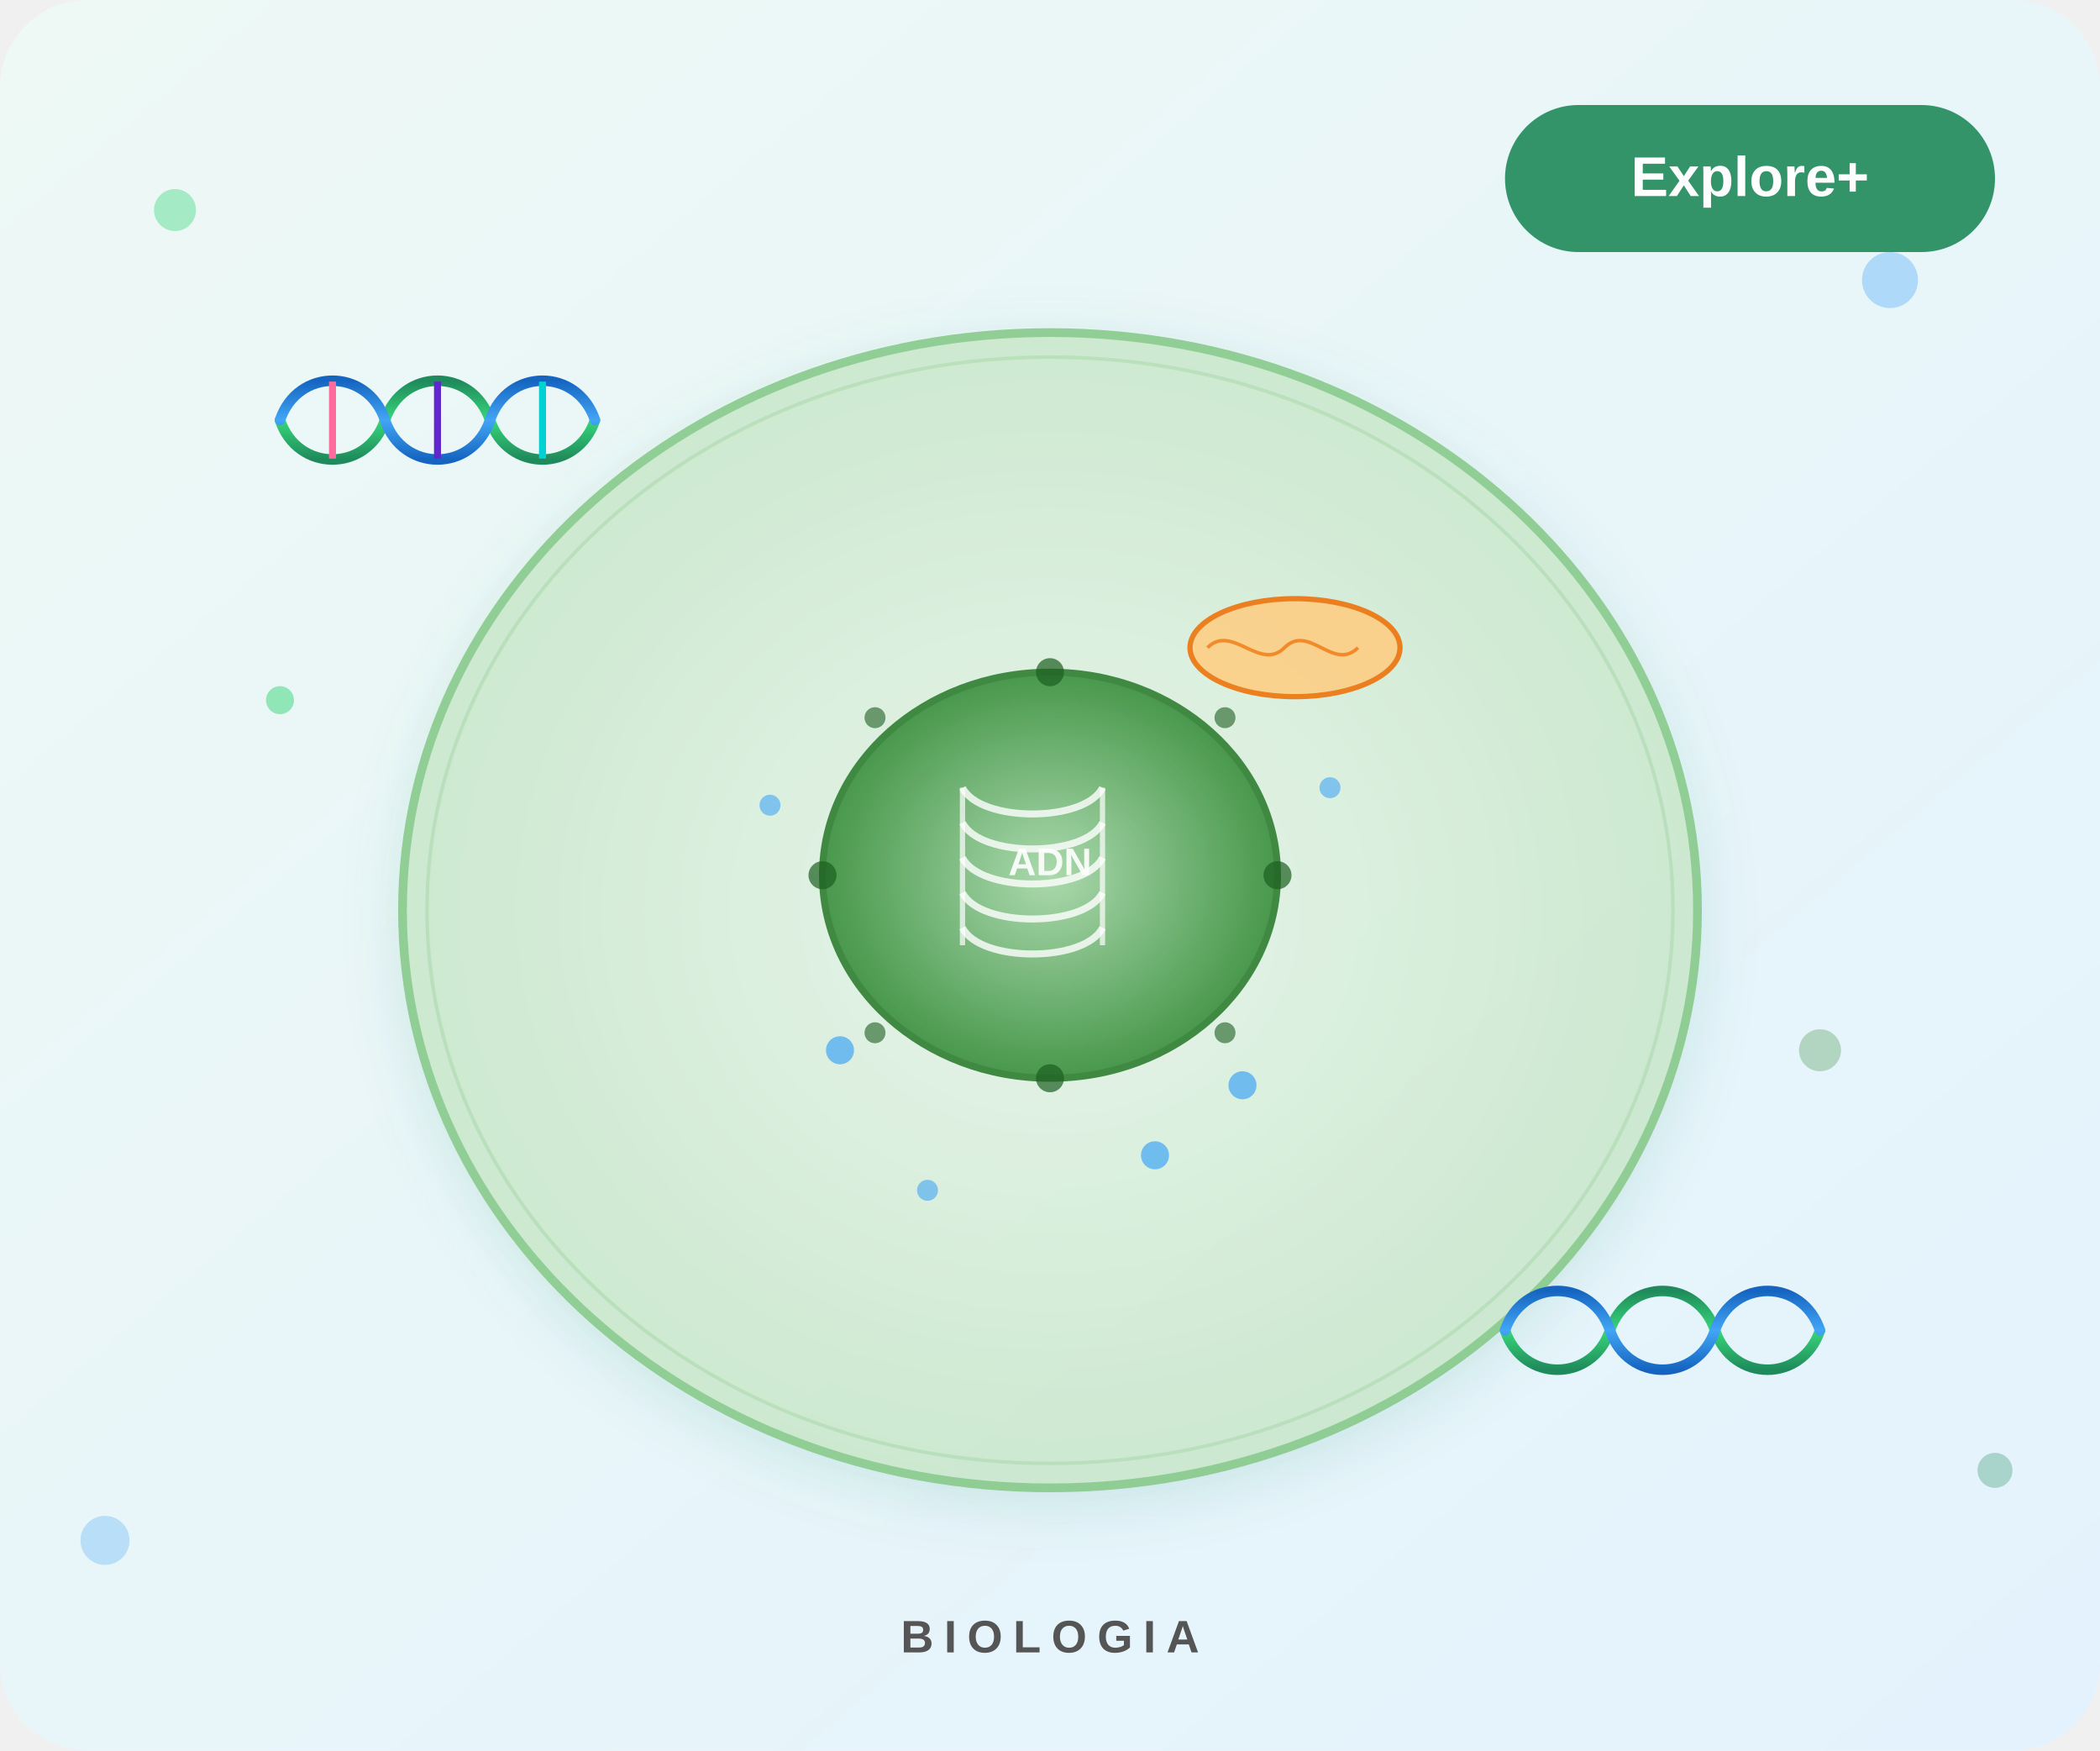
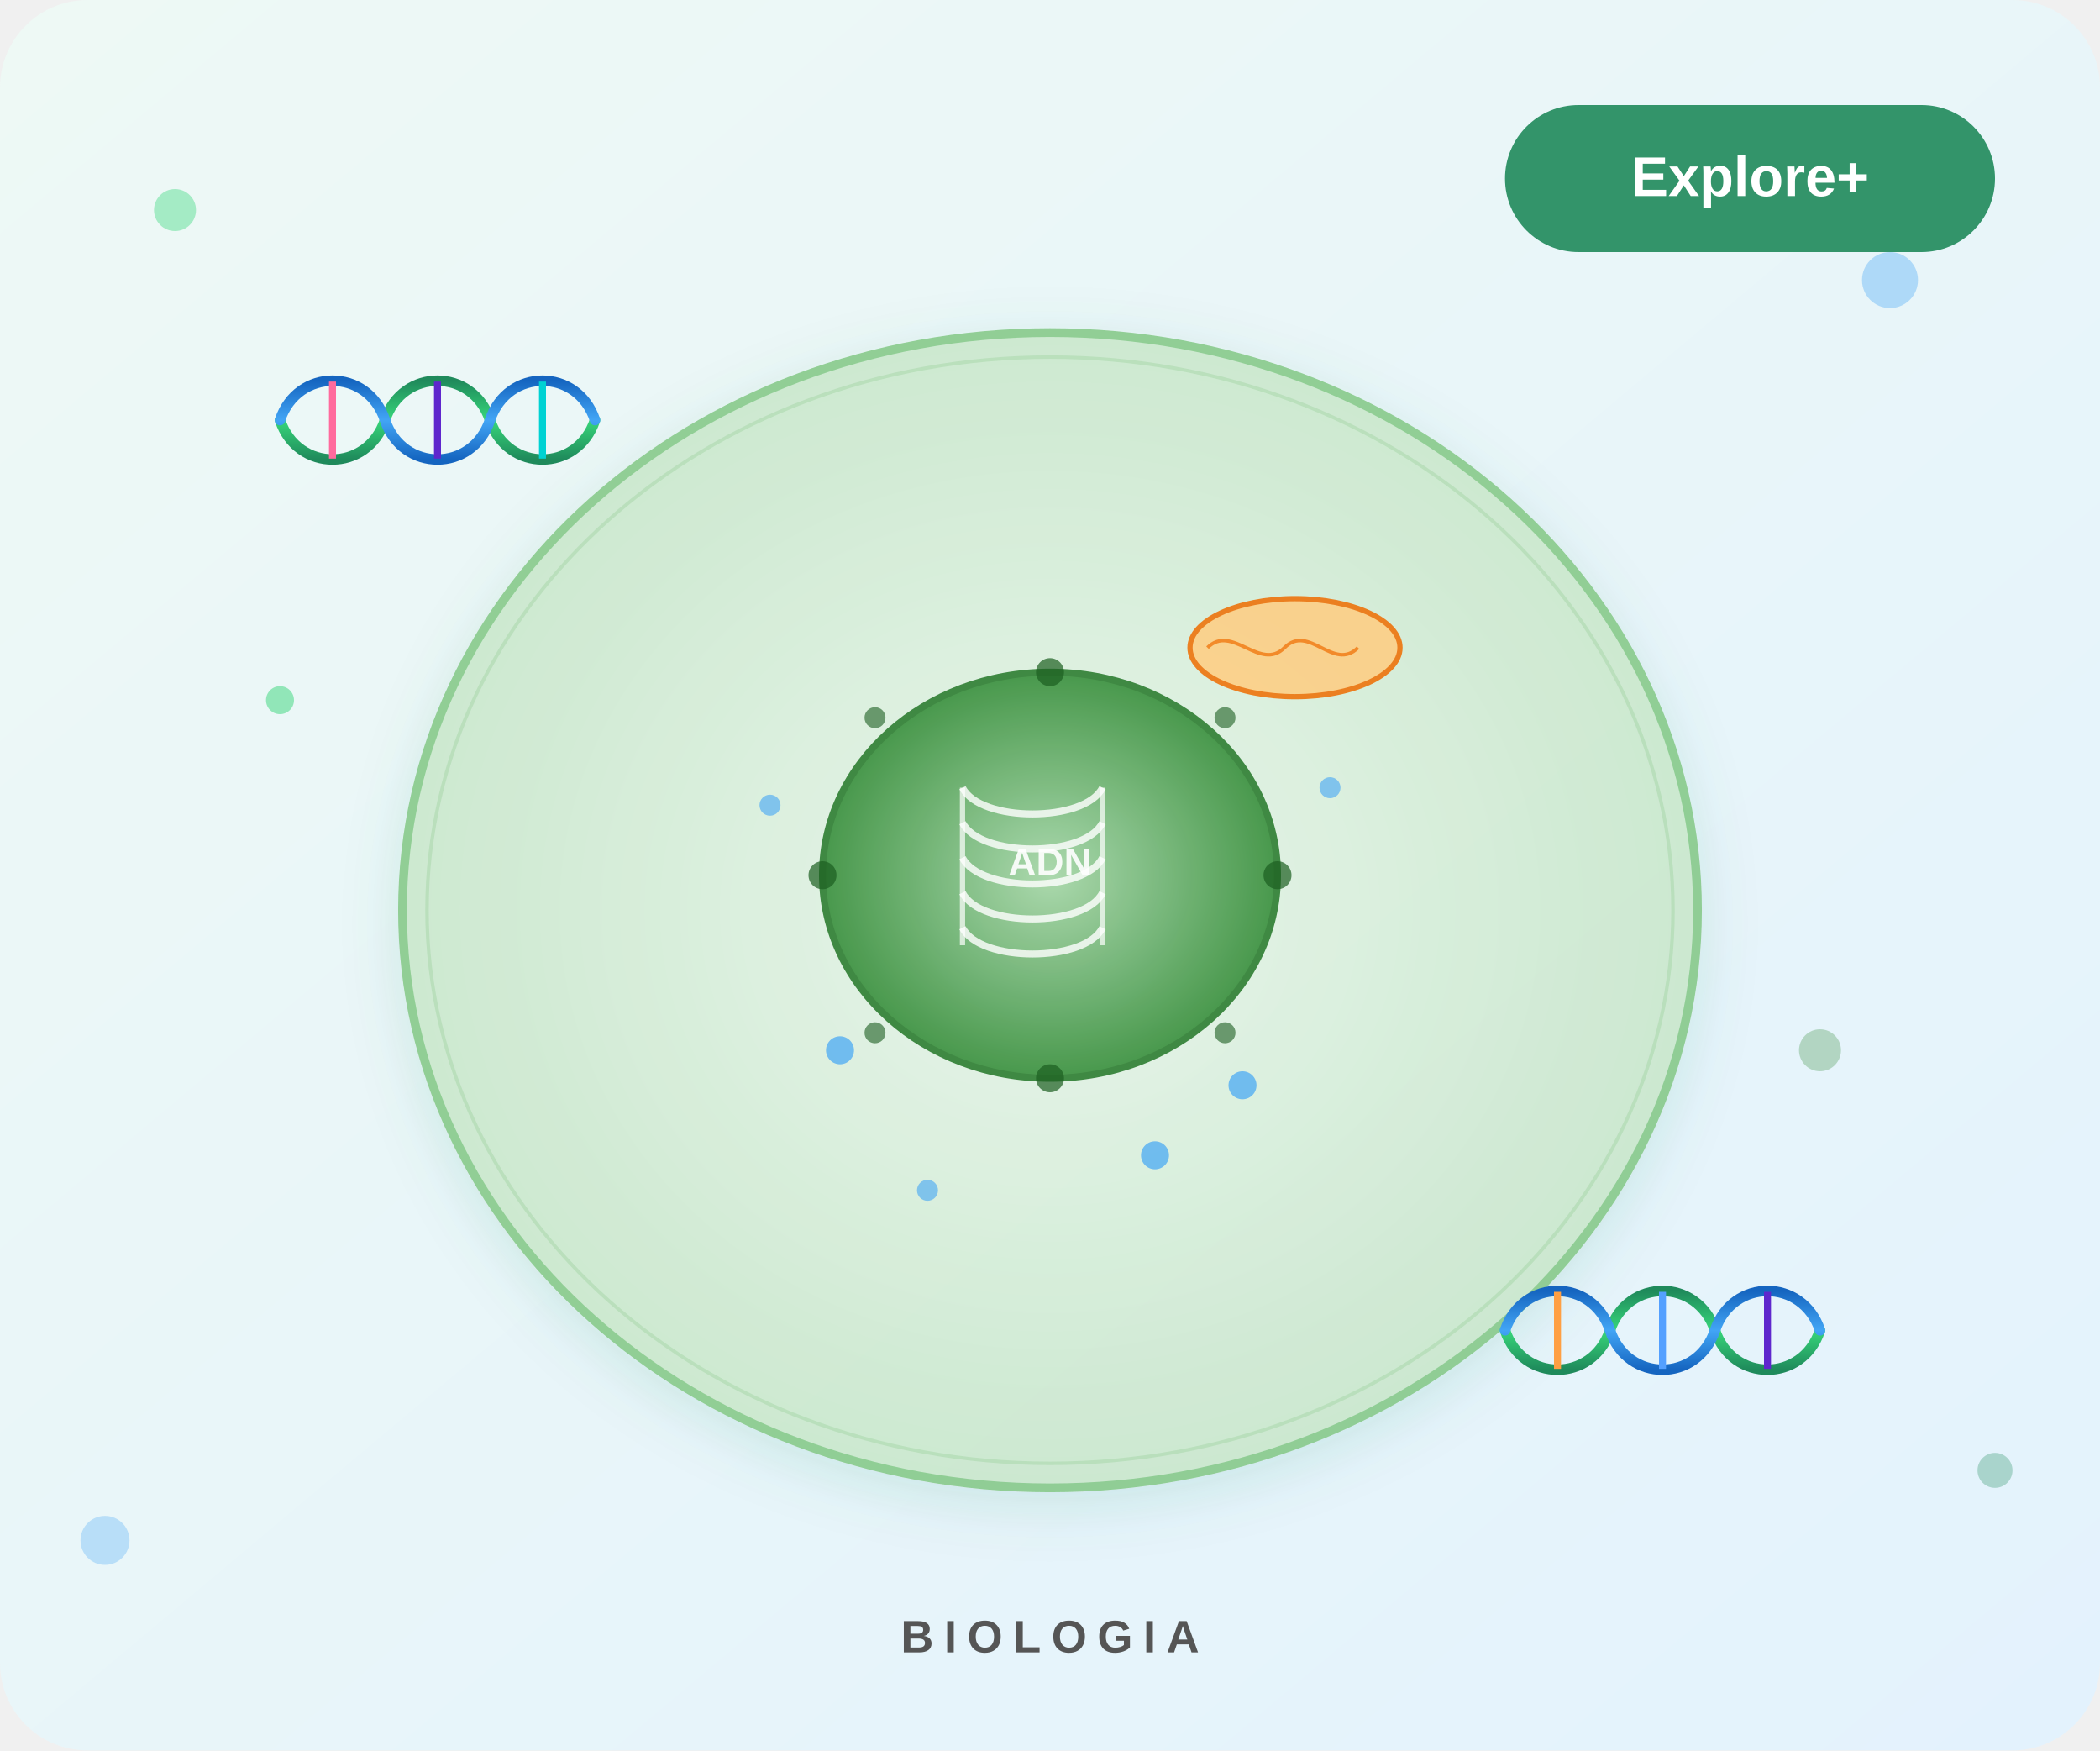
<svg xmlns="http://www.w3.org/2000/svg" viewBox="0 0 600 500" width="600" height="500">
  <defs>
    <radialGradient id="cellGrad" cx="50%" cy="50%" r="50%">
      <stop offset="0%" stop-color="#e8f5e9" />
      <stop offset="100%" stop-color="#c8e6c9" />
    </radialGradient>
    <radialGradient id="nucleusGrad" cx="50%" cy="50%" r="50%">
      <stop offset="0%" stop-color="#a5d6a7" />
      <stop offset="100%" stop-color="#388e3c" />
    </radialGradient>
    <linearGradient id="bgGrad" x1="0" y1="0" x2="1" y2="1">
      <stop offset="0%" stop-color="#eef9f5" />
      <stop offset="100%" stop-color="#e3f2fd" />
    </linearGradient>
    <linearGradient id="helixGreen" x1="0" y1="0" x2="0" y2="1">
      <stop offset="0%" stop-color="#1f8a5b" />
      <stop offset="50%" stop-color="#37d67a" />
      <stop offset="100%" stop-color="#1f8a5b" />
    </linearGradient>
    <linearGradient id="helixBlue" x1="0" y1="0" x2="0" y2="1">
      <stop offset="0%" stop-color="#1565C0" />
      <stop offset="50%" stop-color="#42A5F5" />
      <stop offset="100%" stop-color="#1565C0" />
    </linearGradient>
    <filter id="shadow" x="-20%" y="-20%" width="140%" height="140%">
      <feDropShadow dx="0" dy="4" stdDeviation="8" flood-color="#1f8a5b" flood-opacity="0.15" />
    </filter>
    <filter id="glow">
      <feGaussianBlur stdDeviation="3" result="blur" />
      <feMerge>
        <feMergeNode in="blur" />
        <feMergeNode in="SourceGraphic" />
      </feMerge>
    </filter>
  </defs>
  <rect width="600" height="500" fill="url(#bgGrad)" rx="25" />
  <circle cx="50" cy="60" r="6" fill="#37d67a" opacity="0.4" />
  <circle cx="540" cy="80" r="8" fill="#42A5F5" opacity="0.35" />
  <circle cx="570" cy="420" r="5" fill="#1f8a5b" opacity="0.3" />
  <circle cx="30" cy="440" r="7" fill="#42A5F5" opacity="0.3" />
  <circle cx="80" cy="200" r="4" fill="#37d67a" opacity="0.5" />
  <circle cx="520" cy="300" r="6" fill="#388e3c" opacity="0.3" />
  <ellipse cx="300" cy="260" rx="185" ry="165" fill="url(#cellGrad)" stroke="#81c784" stroke-width="2.5" opacity="0.85" filter="url(#shadow)" />
  <ellipse cx="300" cy="260" rx="178" ry="158" fill="none" stroke="#a5d6a7" stroke-width="1" opacity="0.5" />
  <ellipse cx="300" cy="250" rx="65" ry="58" fill="url(#nucleusGrad)" stroke="#2e7d32" stroke-width="2" opacity="0.9" />
  <circle cx="235" cy="250" r="4" fill="#1b5e20" opacity="0.7" />
  <circle cx="365" cy="250" r="4" fill="#1b5e20" opacity="0.7" />
  <circle cx="300" cy="192" r="4" fill="#1b5e20" opacity="0.7" />
  <circle cx="300" cy="308" r="4" fill="#1b5e20" opacity="0.7" />
  <circle cx="250" cy="205" r="3" fill="#1b5e20" opacity="0.6" />
  <circle cx="350" cy="205" r="3" fill="#1b5e20" opacity="0.6" />
  <circle cx="250" cy="295" r="3" fill="#1b5e20" opacity="0.6" />
  <circle cx="350" cy="295" r="3" fill="#1b5e20" opacity="0.6" />
  <path d="M 275,225 C 280,235 310,235 315,225" fill="none" stroke="#fff" stroke-width="2" opacity="0.8" />
  <path d="M 275,235 C 280,245 310,245 315,235" fill="none" stroke="#fff" stroke-width="2" opacity="0.8" />
  <path d="M 275,245 C 280,255 310,255 315,245" fill="none" stroke="#fff" stroke-width="2" opacity="0.8" />
  <path d="M 275,255 C 280,265 310,265 315,255" fill="none" stroke="#fff" stroke-width="2" opacity="0.8" />
  <path d="M 275,265 C 280,275 310,275 315,265" fill="none" stroke="#fff" stroke-width="2" opacity="0.8" />
  <line x1="275" y1="225" x2="275" y2="270" stroke="#fff" stroke-width="1.5" opacity="0.7" />
  <line x1="315" y1="225" x2="315" y2="270" stroke="#fff" stroke-width="1.5" opacity="0.7" />
  <ellipse cx="370" cy="185" rx="30" ry="14" fill="#ffcc80" stroke="#ef6c00" stroke-width="1.5" opacity="0.85" />
  <path d="M 345,185 C 352,178 360,192 367,185 C 374,178 381,192 388,185" fill="none" stroke="#ef6c00" stroke-width="1" opacity="0.7" />
  <circle cx="240" cy="300" r="4" fill="#42A5F5" opacity="0.7" />
  <circle cx="355" cy="310" r="4" fill="#42A5F5" opacity="0.7" />
  <circle cx="220" cy="230" r="3" fill="#42A5F5" opacity="0.6" />
  <circle cx="380" cy="225" r="3" fill="#42A5F5" opacity="0.6" />
  <circle cx="330" cy="330" r="4" fill="#42A5F5" opacity="0.7" />
  <circle cx="265" cy="340" r="3" fill="#42A5F5" opacity="0.6" />
  <path d="M 80,120 C 85,135 105,135 110,120 C 115,105 135,105 140,120 C 145,135 165,135 170,120" fill="none" stroke="url(#helixGreen)" stroke-width="3" stroke-linecap="round" />
  <path d="M 80,120 C 85,105 105,105 110,120 C 115,135 135,135 140,120 C 145,105 165,105 170,120" fill="none" stroke="url(#helixBlue)" stroke-width="3" stroke-linecap="round" />
  <line x1="95" y1="109" x2="95" y2="131" stroke="#FF6B9D" stroke-width="2" />
  <line x1="125" y1="109" x2="125" y2="131" stroke="#5F27CD" stroke-width="2" />
  <line x1="155" y1="109" x2="155" y2="131" stroke="#00D2D3" stroke-width="2" />
  <path d="M 430,380 C 435,395 455,395 460,380 C 465,365 485,365 490,380 C 495,395 515,395 520,380" fill="none" stroke="url(#helixGreen)" stroke-width="3" stroke-linecap="round" />
  <path d="M 430,380 C 435,365 455,365 460,380 C 465,395 485,395 490,380 C 495,365 515,365 520,380" fill="none" stroke="url(#helixBlue)" stroke-width="3" stroke-linecap="round" />
+   <line x1="445" y1="369" x2="445" y2="391" stroke="#FF9F43" stroke-width="2" />
+   <line x1="475" y1="369" x2="475" y2="391" stroke="#54A0FF" stroke-width="2" />
+   <line x1="505" y1="369" x2="505" y2="391" stroke="#5F27CD" stroke-width="2" />
  <rect x="430" y="30" width="140" height="42" rx="21" fill="#1f8a5b" opacity="0.9" />
  <text x="500" y="56" text-anchor="middle" font-family="Arial, sans-serif" font-size="16" fill="white" font-weight="700">Explore+</text>
  <text x="300" y="472" text-anchor="middle" font-family="Arial, sans-serif" font-size="13" fill="#555" font-weight="600" letter-spacing="3">BIOLOGIA</text>
  <text x="300" y="250" text-anchor="middle" font-family="Arial, sans-serif" font-size="11" fill="white" font-weight="700" opacity="0.9">ADN</text>
</svg>
